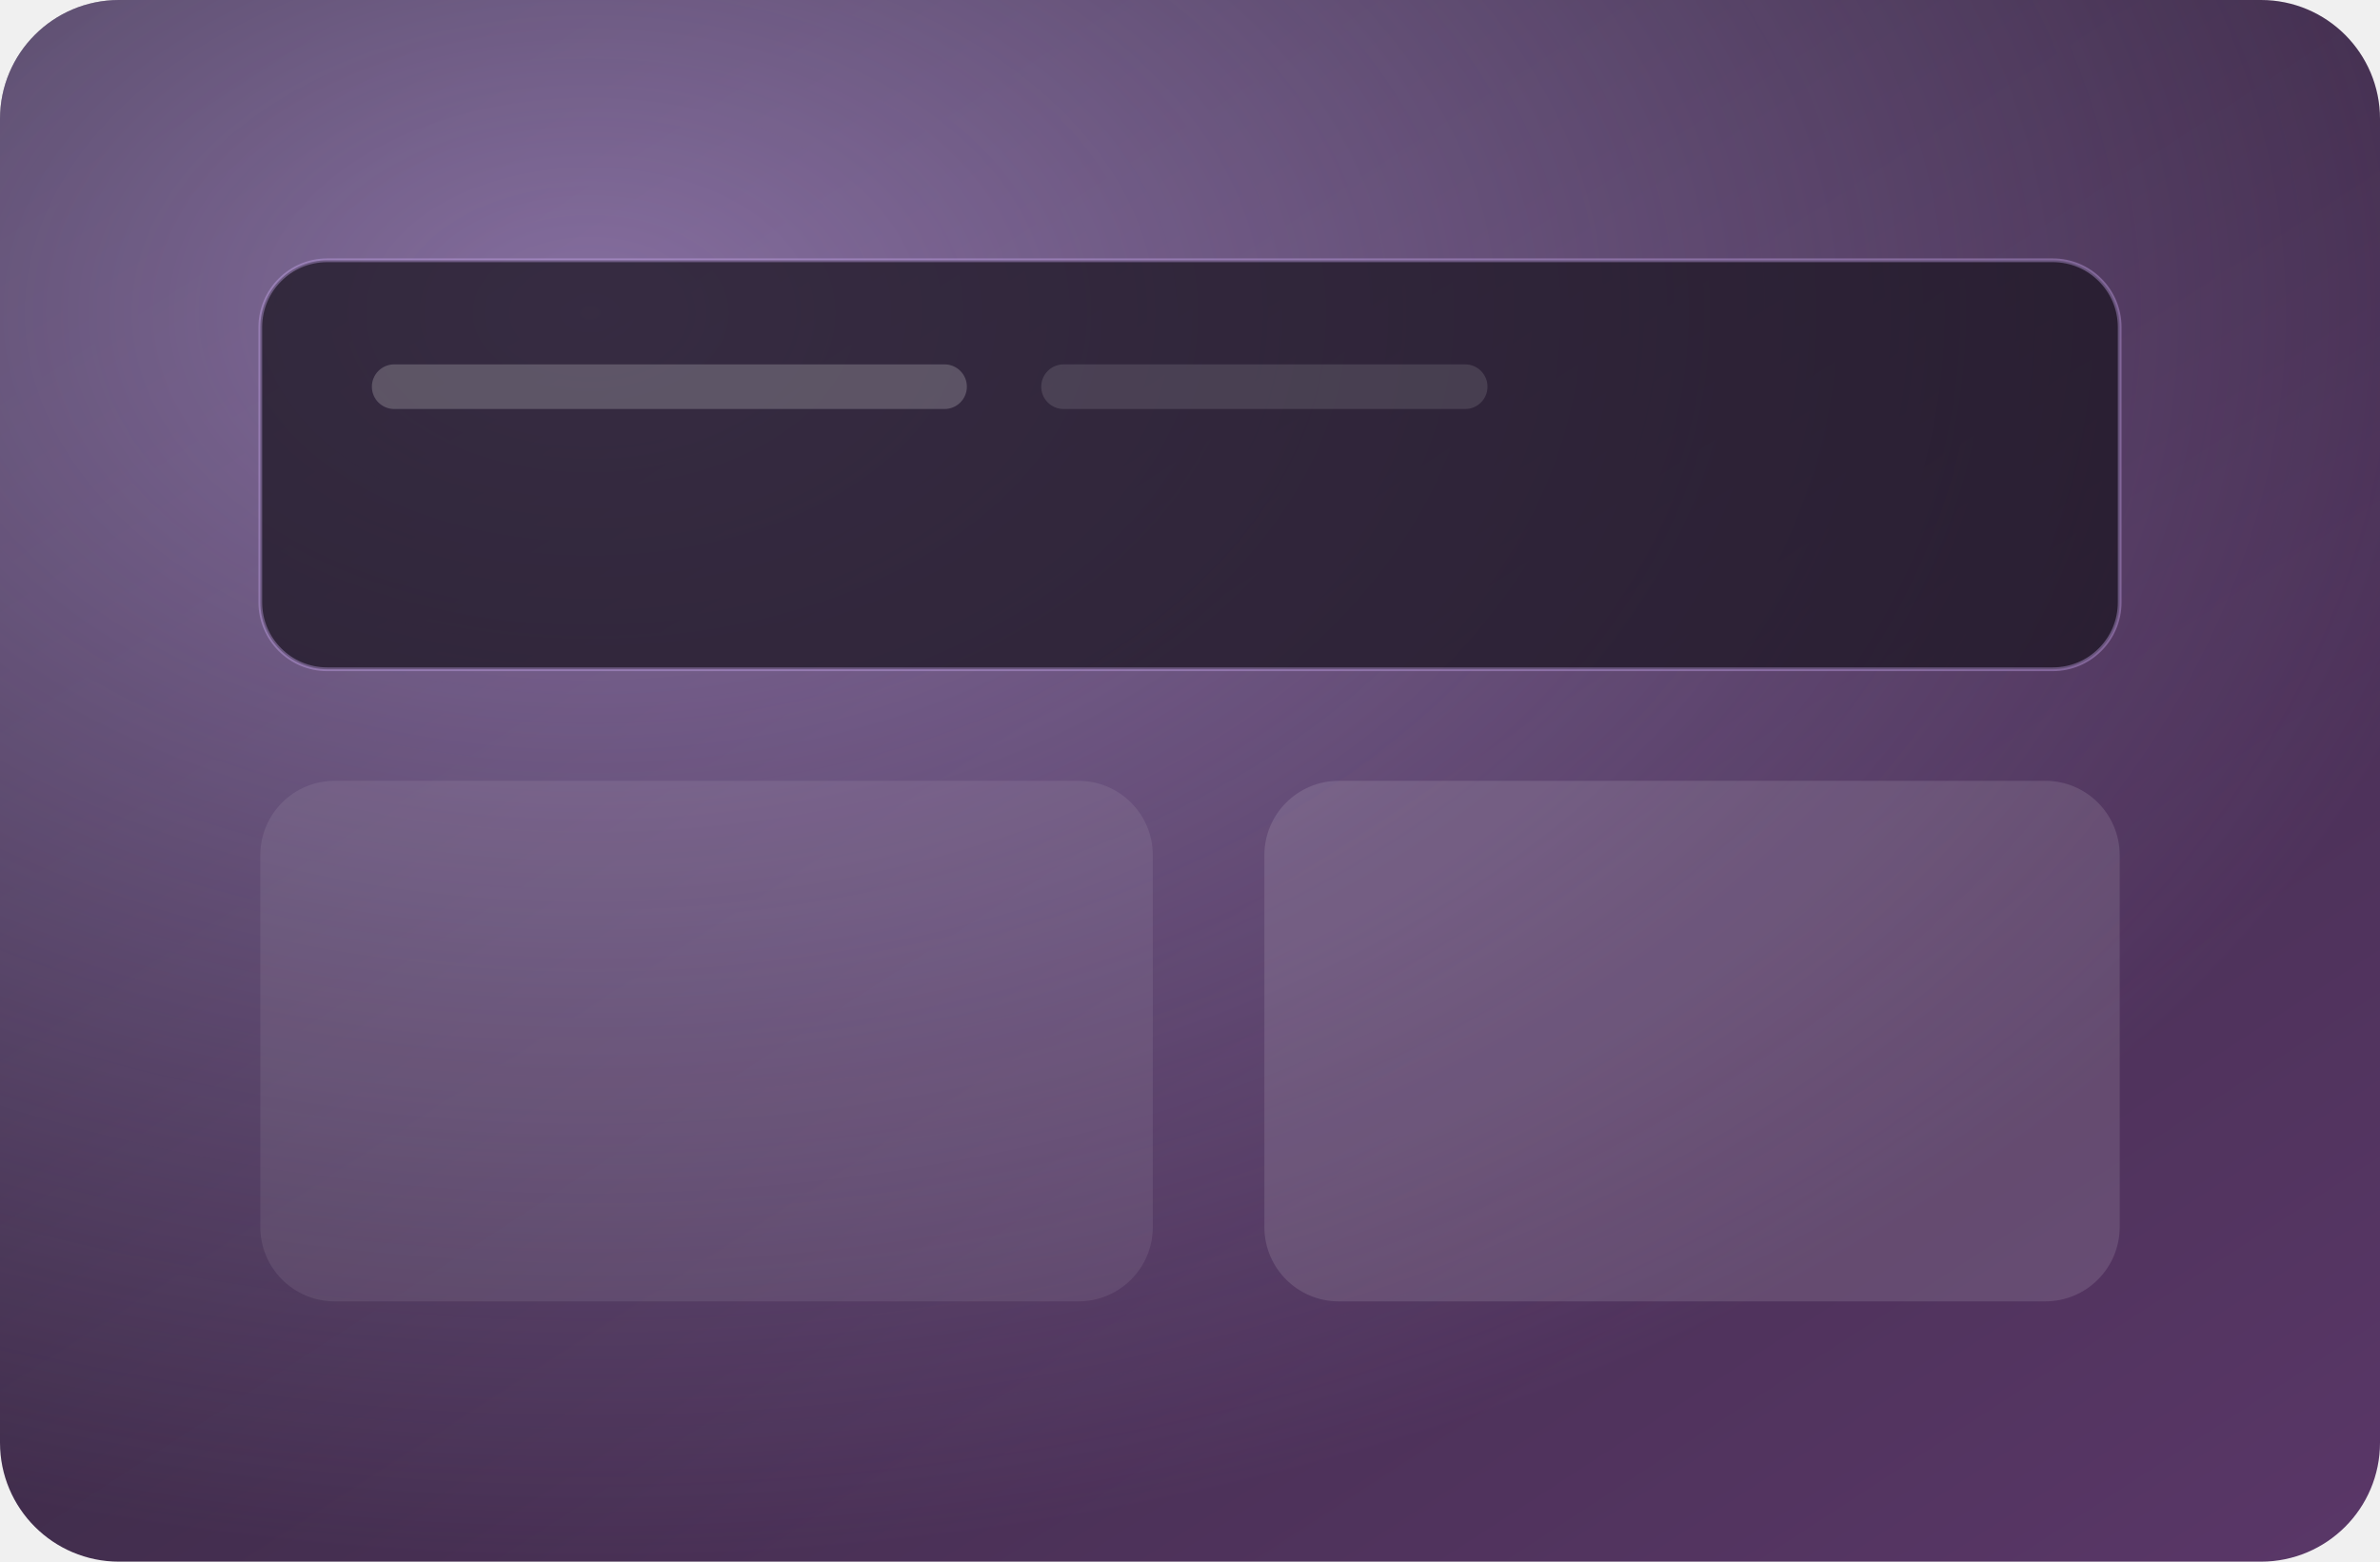
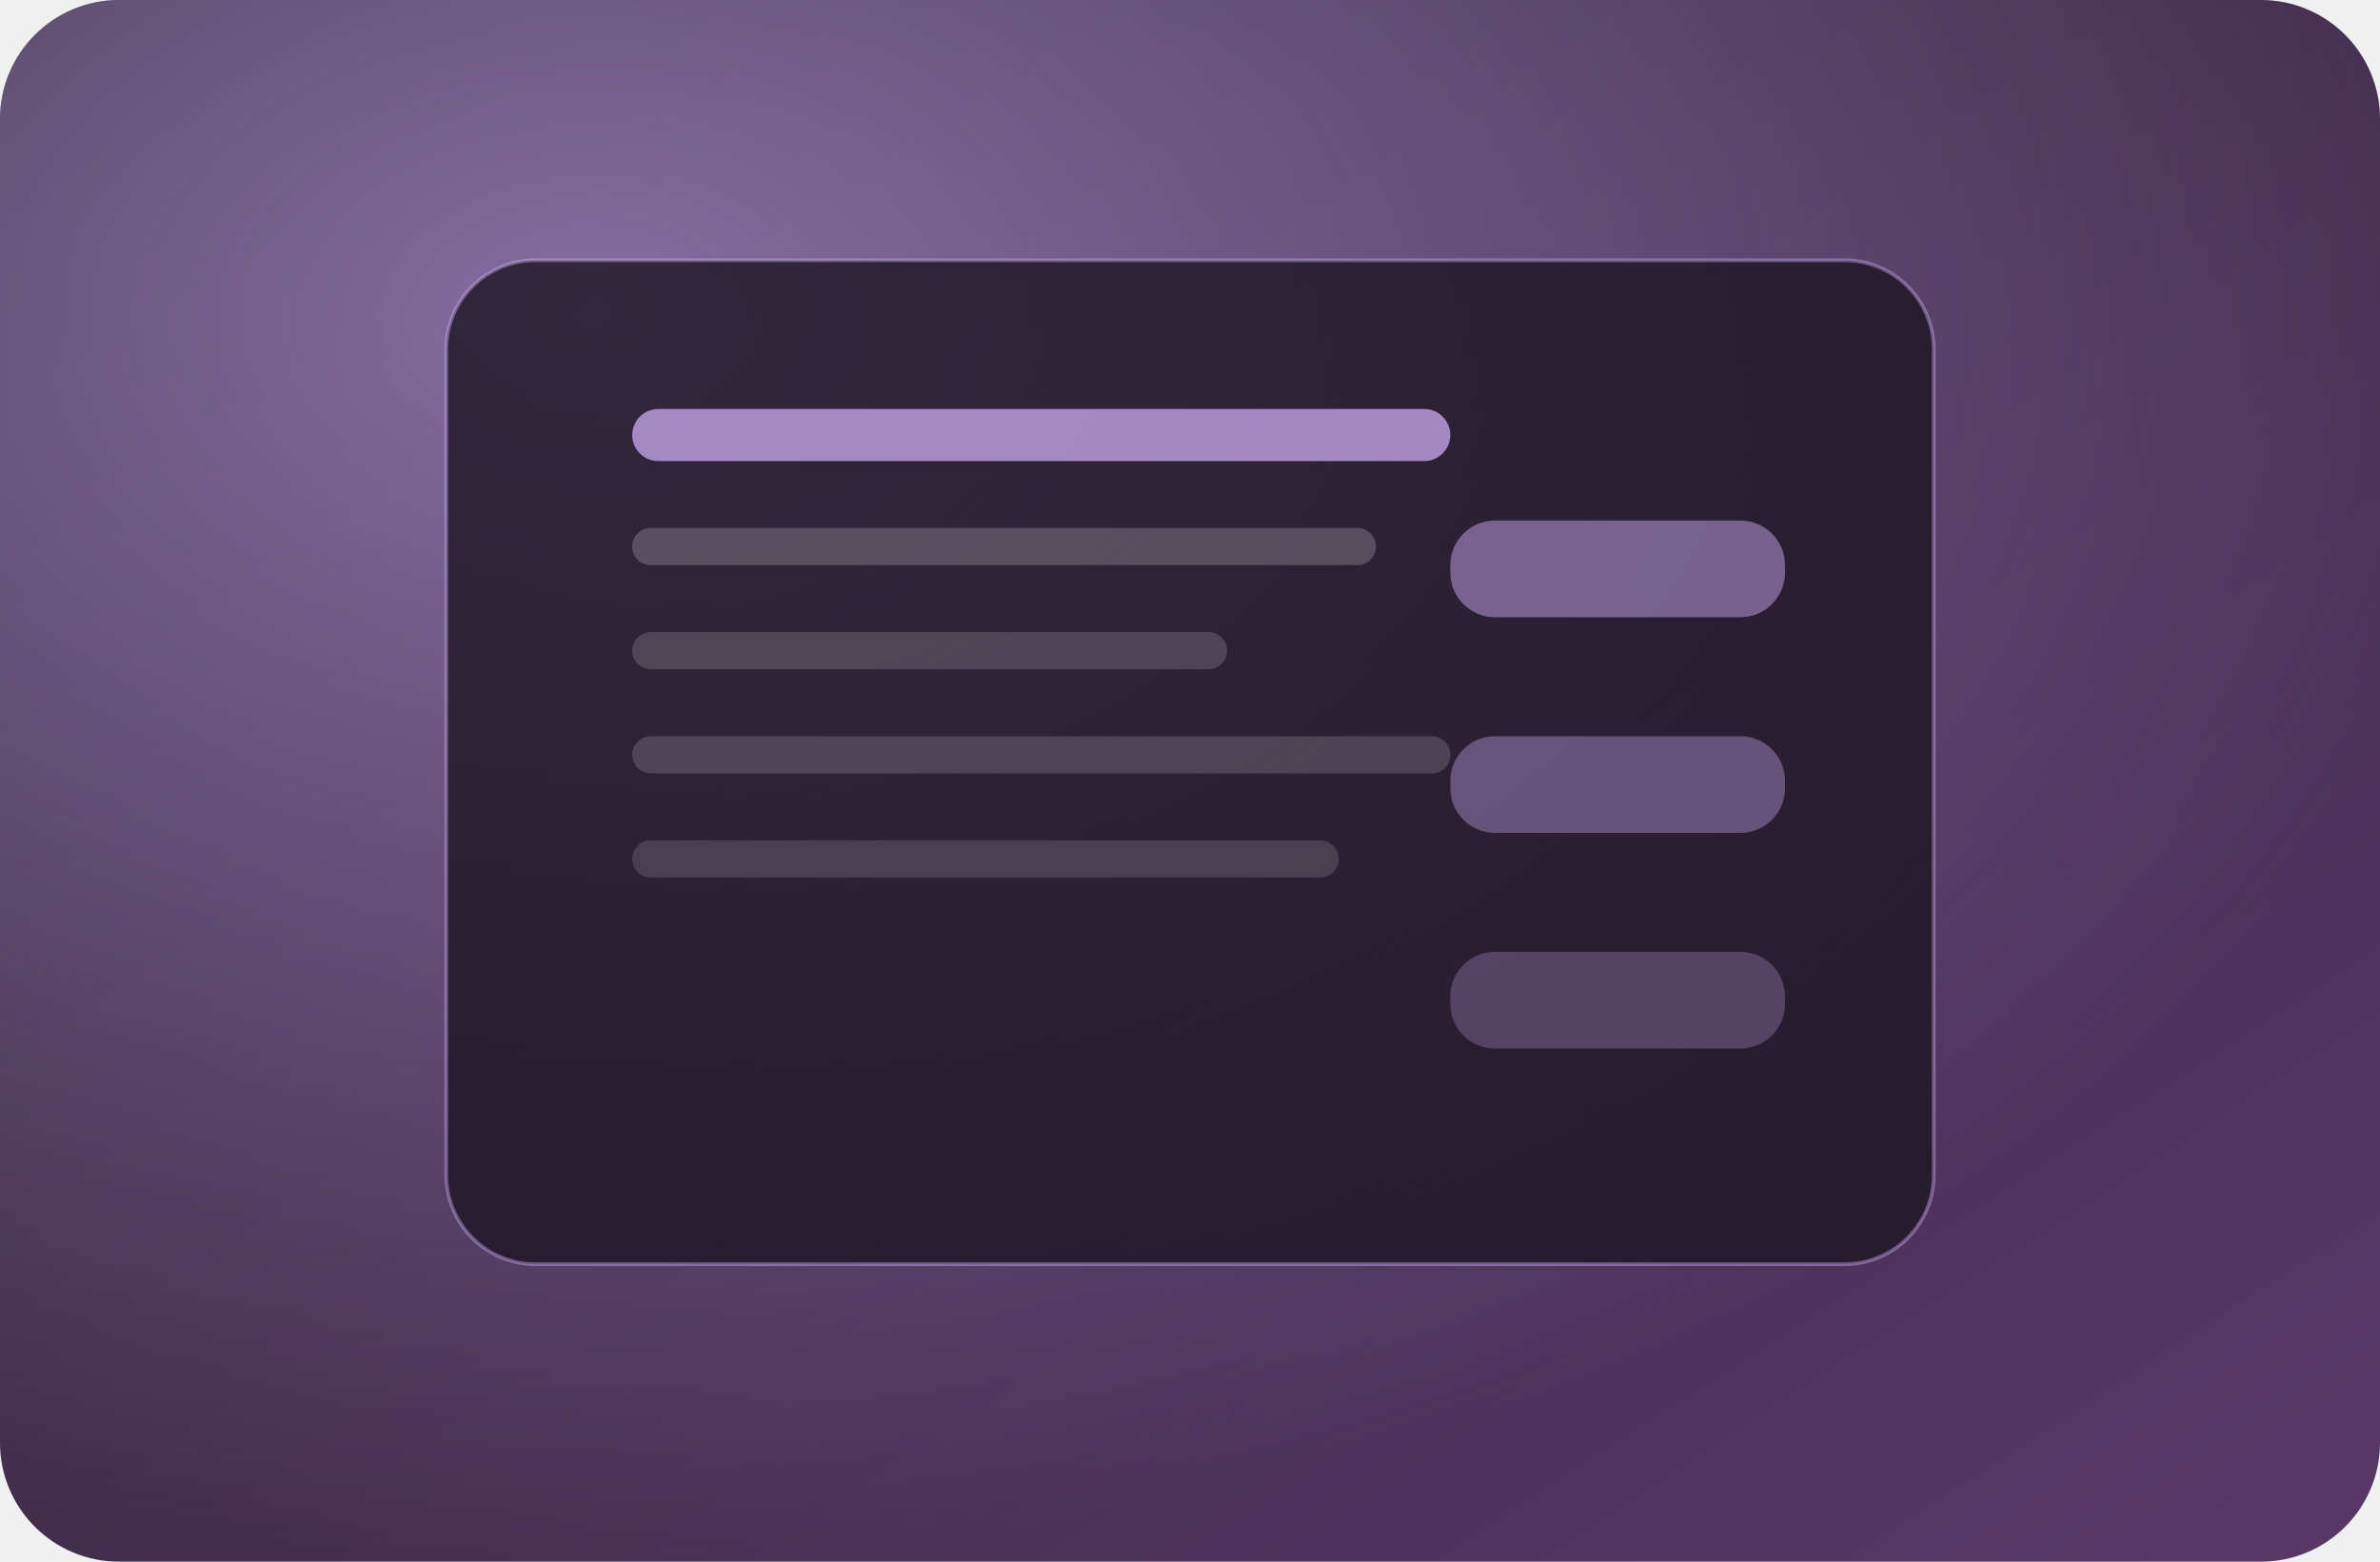
- <svg xmlns="http://www.w3.org/2000/svg" width="640" height="420" viewBox="0 0 640 420" role="img" aria-label="Gallery visual">
+ <svg xmlns="http://www.w3.org/2000/svg" width="640" height="420" viewBox="0 0 640 420" role="img" aria-label="Menu illustration">
  <defs>
    <linearGradient id="bg" x1="0" y1="0" x2="1" y2="1">
      <stop offset="0%" stop-color="#2a2433" />
      <stop offset="100%" stop-color="#5a3768" />
    </linearGradient>
    <radialGradient id="glow" cx="0.25" cy="0.2" r="0.8">
      <stop offset="0%" stop-color="#d6b4ff" stop-opacity="0.5" />
      <stop offset="100%" stop-color="#d6b4ff" stop-opacity="0" />
    </radialGradient>
  </defs>
  <rect width="640" height="420" rx="32" fill="url(#bg)" />
  <rect width="640" height="420" rx="32" fill="url(#glow)" />
-   <rect x="70" y="70" width="500" height="110" rx="18" fill="#1d1623" fill-opacity="0.75" stroke="#d6b4ff" stroke-opacity="0.35" />
-   <rect x="100" y="98" width="160" height="12" rx="6" fill="#ffffff" fill-opacity="0.2" />
-   <rect x="280" y="98" width="120" height="12" rx="6" fill="#ffffff" fill-opacity="0.12" />
-   <rect x="70" y="210" width="240" height="140" rx="20" fill="#ffffff" fill-opacity="0.08" />
-   <rect x="340" y="210" width="230" height="140" rx="20" fill="#ffffff" fill-opacity="0.12" />
+   <rect x="120" y="70" width="400" height="270" rx="24" fill="#1d1623" fill-opacity="0.8" stroke="#d6b4ff" stroke-opacity="0.4" />
+   <rect x="170" y="110" width="220" height="14" rx="7" fill="#d6b4ff" fill-opacity="0.7" />
+   <rect x="170" y="142" width="200" height="10" rx="5" fill="#ffffff" fill-opacity="0.2" />
+   <rect x="170" y="170" width="160" height="10" rx="5" fill="#ffffff" fill-opacity="0.16" />
+   <rect x="170" y="198" width="220" height="10" rx="5" fill="#ffffff" fill-opacity="0.16" />
+   <rect x="170" y="226" width="190" height="10" rx="5" fill="#ffffff" fill-opacity="0.14" />
+   <rect x="390" y="140" width="90" height="26" rx="12" fill="#d6b4ff" fill-opacity="0.45" />
+   <rect x="390" y="198" width="90" height="26" rx="12" fill="#d6b4ff" fill-opacity="0.35" />
+   <rect x="390" y="256" width="90" height="26" rx="12" fill="#d6b4ff" fill-opacity="0.25" />
</svg>
